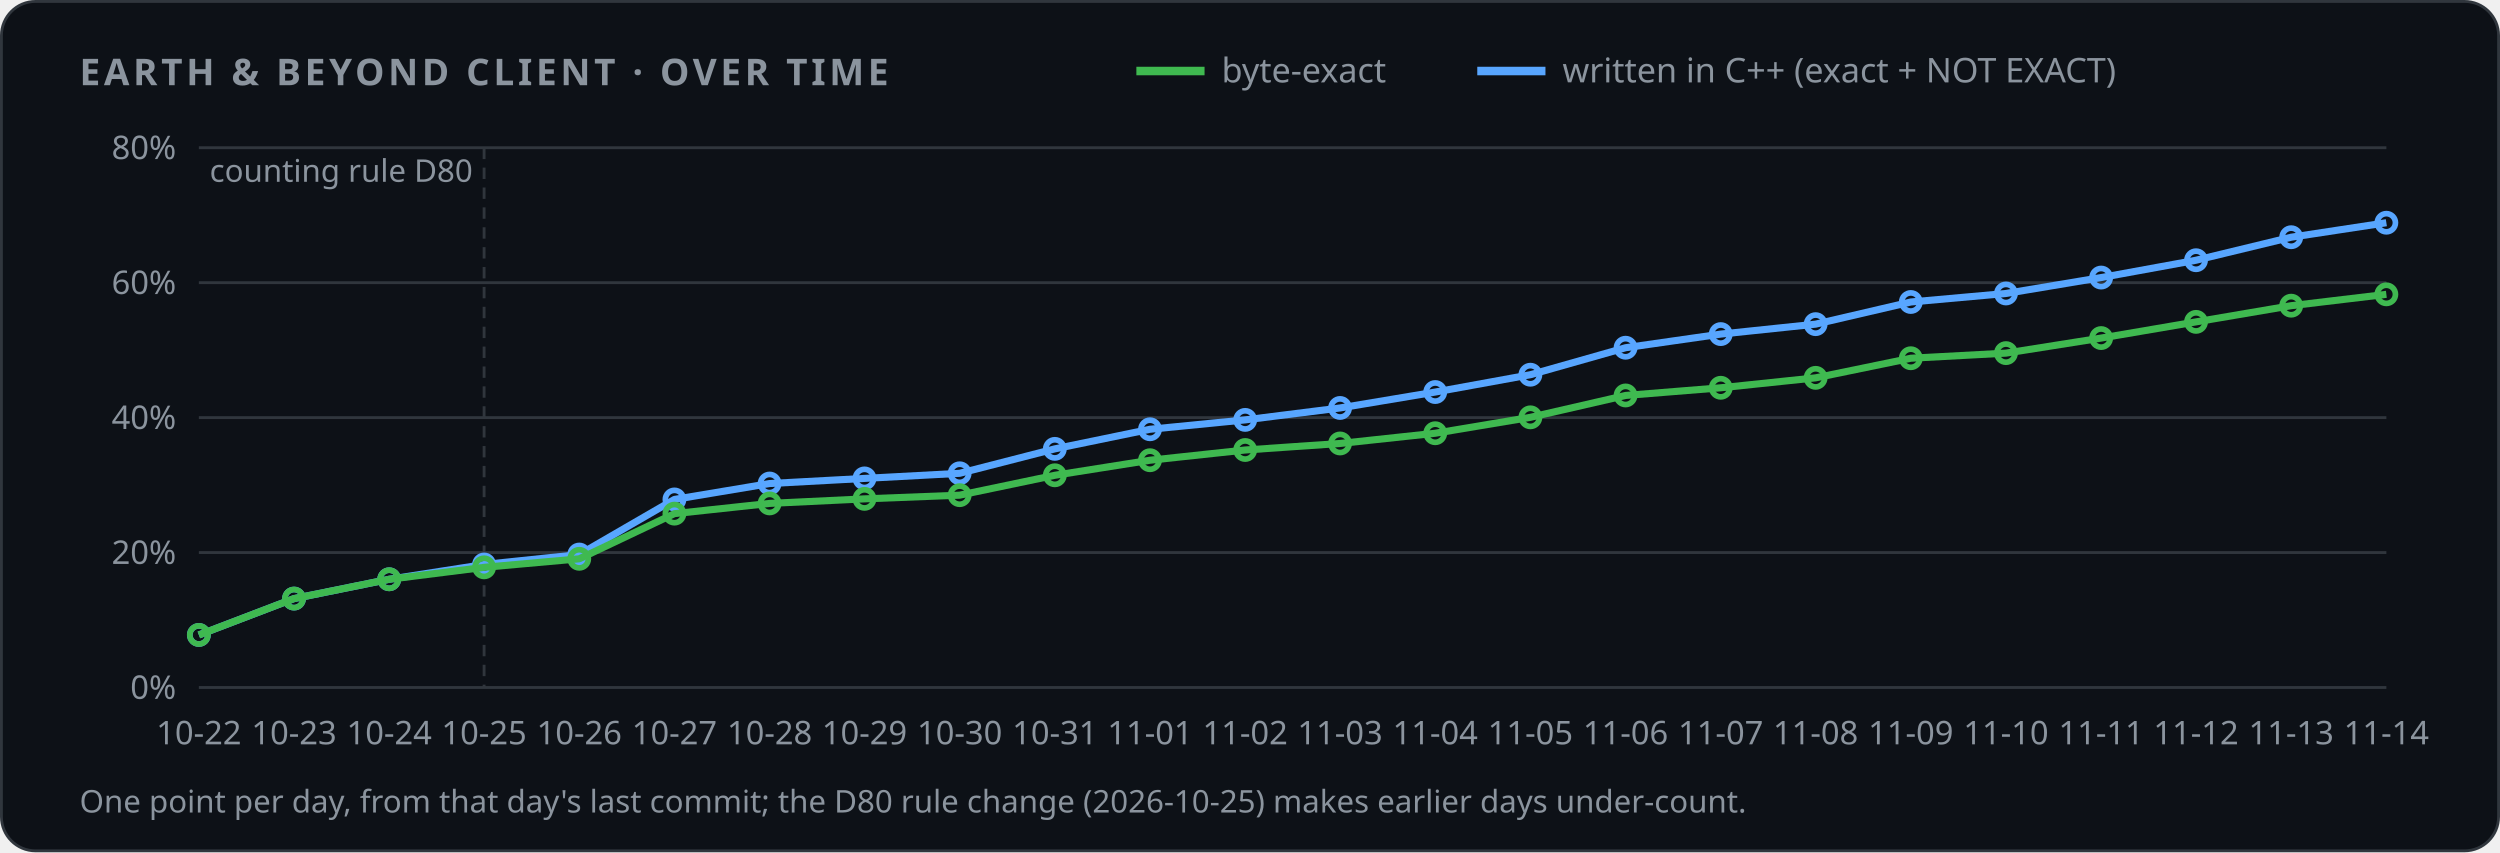
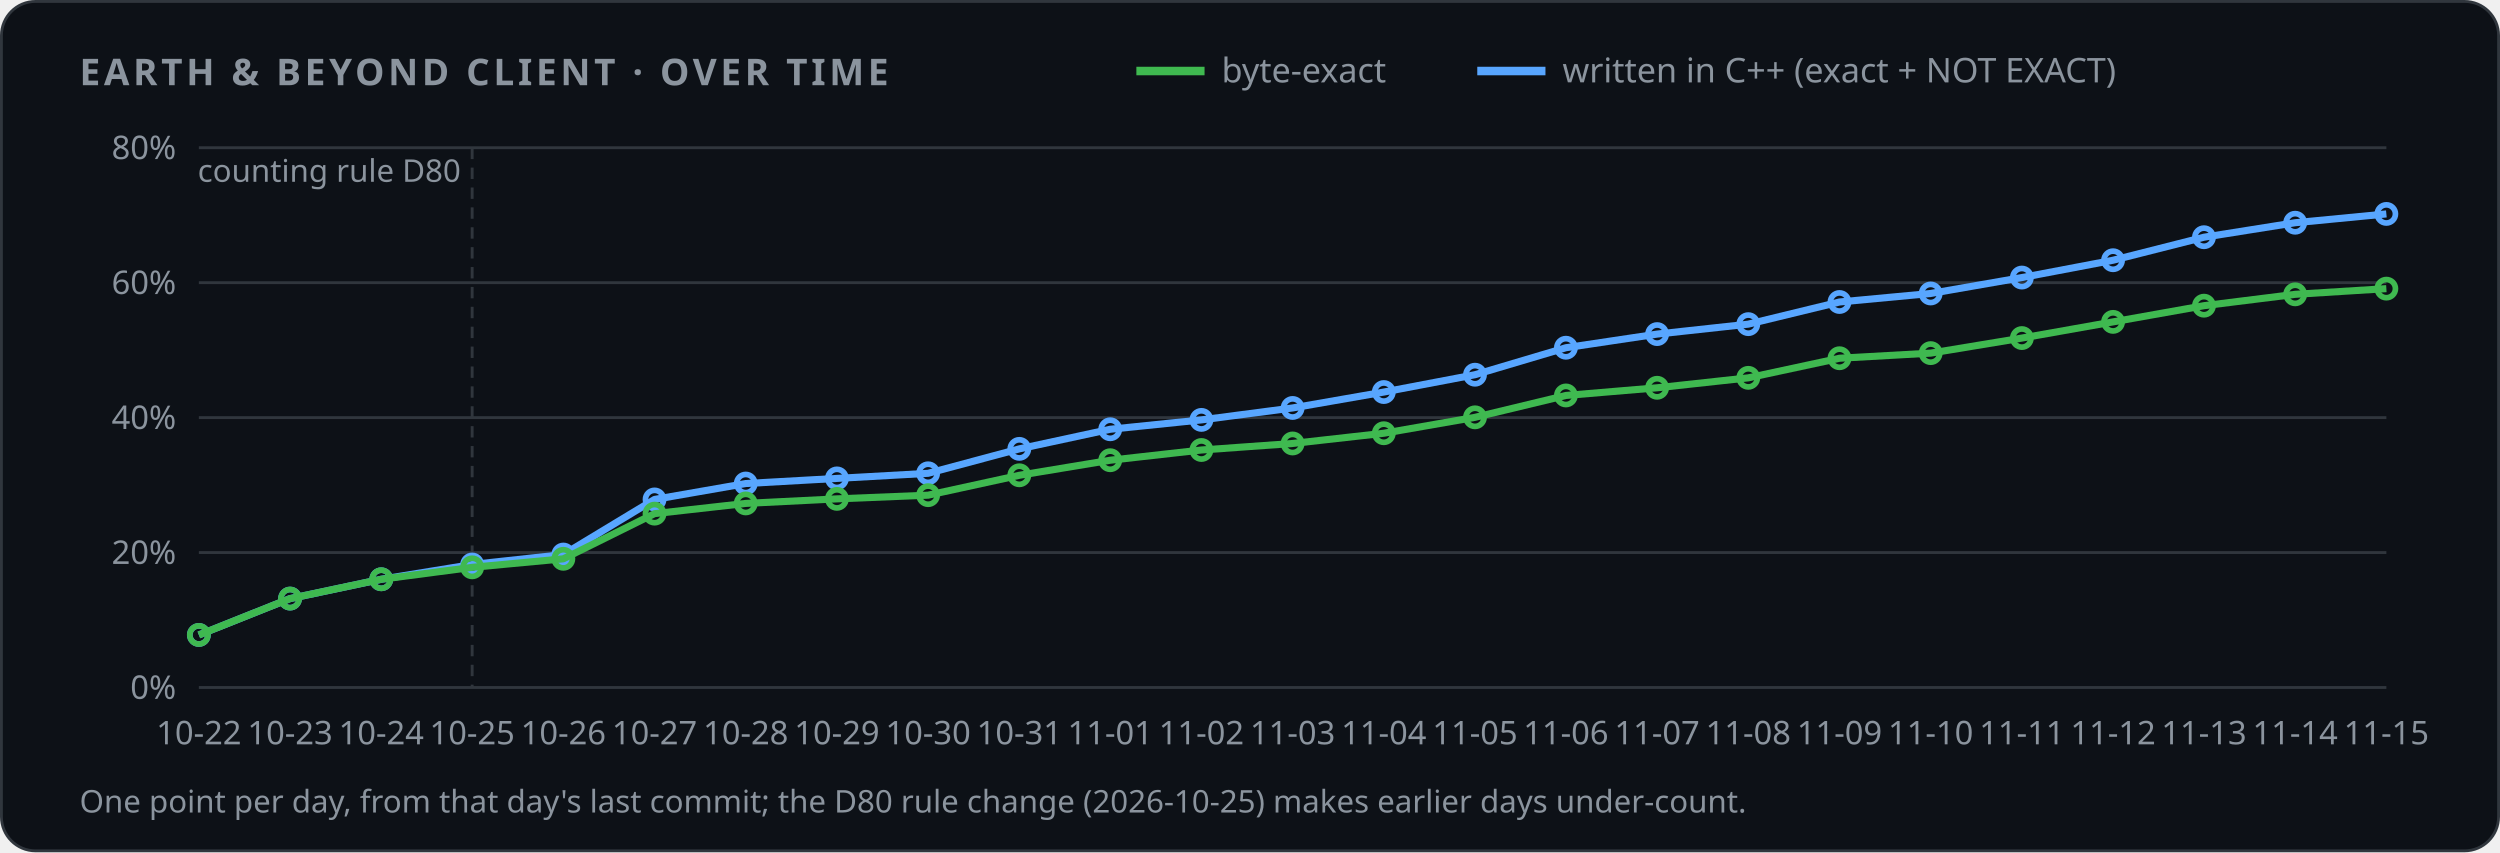
<svg xmlns="http://www.w3.org/2000/svg" width="880" height="300" viewBox="0 0 880 300" role="img" aria-labelledby="title desc">
  <style>
    .card { fill: #0d1117; stroke: #30363d; } .strong { fill: #f0f6fc; } .muted { fill: #8b949e; }
    .grid { stroke: #30363d; } .up { fill: #3fb950; } .down { fill: #f85149; }
    .s-exact { fill: #3fb950; } .s-notexact { fill: #d29922; } .s-stub { fill: #a371f7; }
    .s-third { fill: #238636; } .s-linker { fill: #1b4d2b; } .s-unattr { fill: #30363d; }
    .l-exact { stroke: #3fb950; } .l-written { stroke: #58a6ff; }
    @media (prefers-color-scheme: light) {
      .card { fill: #ffffff; stroke: #d0d7de; } .strong { fill: #1f2328; } .muted { fill: #59636e; }
      .grid { stroke: #d0d7de; } .up { fill: #1a7f37; } .down { fill: #cf222e; }
      .s-exact { fill: #1a7f37; } .s-third { fill: #4ac26b; } .s-linker { fill: #aceebb; } .s-unattr { fill: #d0d7de; }
      .l-exact { stroke: #1a7f37; } .l-written { stroke: #0969da; }
    }
  </style>
  <rect class="card" x="0.5" y="0.5" width="879" height="299" rx="12" />
  <g font-family="-apple-system,BlinkMacSystemFont,'Segoe UI','Noto Sans',Helvetica,Arial,sans-serif">
    <text x="28" y="30" class="muted" font-size="13" font-weight="600" letter-spacing="1.3">EARTH &amp; BEYOND CLIENT · OVER TIME</text>
    <line x1="400" x2="424" y1="25" y2="25" class="l-exact" stroke-width="3" />
    <text x="430" y="29" class="muted" font-size="12">byte-exact</text>
    <line x1="520" x2="544" y1="25" y2="25" class="l-written" stroke-width="3" />
    <text x="550" y="29" class="muted" font-size="12">written in C++ (exact + NOT EXACT)</text>
    <line x1="70" x2="840" y1="242.0" y2="242.0" class="grid" />
    <text x="62" y="246.0" class="muted" font-size="11.5" text-anchor="end">0%</text>
    <line x1="70" x2="840" y1="194.5" y2="194.5" class="grid" />
    <text x="62" y="198.5" class="muted" font-size="11.5" text-anchor="end">20%</text>
    <line x1="70" x2="840" y1="147.0" y2="147.0" class="grid" />
    <text x="62" y="151.0" class="muted" font-size="11.5" text-anchor="end">40%</text>
    <line x1="70" x2="840" y1="99.5" y2="99.5" class="grid" />
    <text x="62" y="103.5" class="muted" font-size="11.5" text-anchor="end">60%</text>
    <line x1="70" x2="840" y1="52.0" y2="52.0" class="grid" />
    <text x="62" y="56.0" class="muted" font-size="11.5" text-anchor="end">80%</text>
    <text x="70.0" y="262" class="muted" font-size="11.5" text-anchor="middle">10-22</text>
-     <text x="103.5" y="262" class="muted" font-size="11.5" text-anchor="middle">10-23</text>
-     <text x="137.0" y="262" class="muted" font-size="11.5" text-anchor="middle">10-24</text>
-     <text x="170.4" y="262" class="muted" font-size="11.5" text-anchor="middle">10-25</text>
-     <text x="203.9" y="262" class="muted" font-size="11.5" text-anchor="middle">10-26</text>
-     <text x="237.4" y="262" class="muted" font-size="11.5" text-anchor="middle">10-27</text>
-     <text x="270.9" y="262" class="muted" font-size="11.5" text-anchor="middle">10-28</text>
-     <text x="304.3" y="262" class="muted" font-size="11.5" text-anchor="middle">10-29</text>
-     <text x="337.8" y="262" class="muted" font-size="11.5" text-anchor="middle">10-30</text>
-     <text x="371.3" y="262" class="muted" font-size="11.5" text-anchor="middle">10-31</text>
-     <text x="404.8" y="262" class="muted" font-size="11.5" text-anchor="middle">11-01</text>
-     <text x="438.3" y="262" class="muted" font-size="11.5" text-anchor="middle">11-02</text>
-     <text x="471.7" y="262" class="muted" font-size="11.5" text-anchor="middle">11-03</text>
-     <text x="505.2" y="262" class="muted" font-size="11.5" text-anchor="middle">11-04</text>
-     <text x="538.7" y="262" class="muted" font-size="11.5" text-anchor="middle">11-05</text>
-     <text x="572.2" y="262" class="muted" font-size="11.5" text-anchor="middle">11-06</text>
-     <text x="605.7" y="262" class="muted" font-size="11.5" text-anchor="middle">11-07</text>
-     <text x="639.1" y="262" class="muted" font-size="11.5" text-anchor="middle">11-08</text>
-     <text x="672.6" y="262" class="muted" font-size="11.5" text-anchor="middle">11-09</text>
-     <text x="706.1" y="262" class="muted" font-size="11.5" text-anchor="middle">11-10</text>
-     <text x="739.6" y="262" class="muted" font-size="11.5" text-anchor="middle">11-11</text>
-     <text x="773.0" y="262" class="muted" font-size="11.5" text-anchor="middle">11-12</text>
-     <text x="806.5" y="262" class="muted" font-size="11.5" text-anchor="middle">11-13</text>
-     <text x="840.0" y="262" class="muted" font-size="11.5" text-anchor="middle">11-14</text>
-     <line x1="170.4" x2="170.4" y1="52" y2="242" class="grid" stroke-dasharray="4 3" />
-     <text x="166.4" y="64" class="muted" font-size="11" text-anchor="end">counting rule D80</text>
-     <polyline points="70.0,223.5 103.5,210.7 137.0,203.9 170.4,198.7 203.9,195.2 237.4,175.8 270.9,170.2 304.3,168.4 337.8,166.6 371.3,158.0 404.8,151.1 438.3,147.8 471.7,143.6 505.2,138.0 538.7,131.9 572.2,122.4 605.7,117.6 639.1,114.1 672.6,106.3 706.1,103.3 739.6,97.7 773.0,91.6 806.5,83.5 840.0,78.4" fill="none" class="l-written" stroke-width="2.5" stroke-linejoin="round" />
+     <text x="102.1" y="262" class="muted" font-size="11.5" text-anchor="middle">10-23</text>
+     <text x="134.2" y="262" class="muted" font-size="11.5" text-anchor="middle">10-24</text>
+     <text x="166.2" y="262" class="muted" font-size="11.5" text-anchor="middle">10-25</text>
+     <text x="198.3" y="262" class="muted" font-size="11.5" text-anchor="middle">10-26</text>
+     <text x="230.4" y="262" class="muted" font-size="11.5" text-anchor="middle">10-27</text>
+     <text x="262.5" y="262" class="muted" font-size="11.5" text-anchor="middle">10-28</text>
+     <text x="294.6" y="262" class="muted" font-size="11.5" text-anchor="middle">10-29</text>
+     <text x="326.7" y="262" class="muted" font-size="11.5" text-anchor="middle">10-30</text>
+     <text x="358.8" y="262" class="muted" font-size="11.5" text-anchor="middle">10-31</text>
+     <text x="390.8" y="262" class="muted" font-size="11.5" text-anchor="middle">11-01</text>
+     <text x="422.9" y="262" class="muted" font-size="11.5" text-anchor="middle">11-02</text>
+     <text x="455.0" y="262" class="muted" font-size="11.5" text-anchor="middle">11-03</text>
+     <text x="487.1" y="262" class="muted" font-size="11.5" text-anchor="middle">11-04</text>
+     <text x="519.2" y="262" class="muted" font-size="11.5" text-anchor="middle">11-05</text>
+     <text x="551.2" y="262" class="muted" font-size="11.5" text-anchor="middle">11-06</text>
+     <text x="583.3" y="262" class="muted" font-size="11.5" text-anchor="middle">11-07</text>
+     <text x="615.4" y="262" class="muted" font-size="11.5" text-anchor="middle">11-08</text>
+     <text x="647.5" y="262" class="muted" font-size="11.5" text-anchor="middle">11-09</text>
+     <text x="679.6" y="262" class="muted" font-size="11.5" text-anchor="middle">11-10</text>
+     <text x="711.7" y="262" class="muted" font-size="11.5" text-anchor="middle">11-11</text>
+     <text x="743.8" y="262" class="muted" font-size="11.5" text-anchor="middle">11-12</text>
+     <text x="775.8" y="262" class="muted" font-size="11.5" text-anchor="middle">11-13</text>
+     <text x="807.9" y="262" class="muted" font-size="11.5" text-anchor="middle">11-14</text>
+     <text x="840.0" y="262" class="muted" font-size="11.5" text-anchor="middle">11-15</text>
+     <line x1="166.2" x2="166.2" y1="52" y2="242" class="grid" stroke-dasharray="4 3" />
+     <text x="162.2" y="64" class="muted" font-size="11" text-anchor="end">counting rule D80</text>
+     <polyline points="70.0,223.5 102.1,210.7 134.2,203.9 166.2,198.7 198.3,195.2 230.4,175.8 262.5,170.2 294.6,168.4 326.7,166.6 358.8,158.0 390.8,151.1 422.9,147.8 455.0,143.6 487.1,138.0 519.2,131.9 551.2,122.4 583.3,117.6 615.4,114.1 647.5,106.3 679.6,103.3 711.7,97.7 743.8,91.6 775.8,83.5 807.9,78.4 840.0,75.3" fill="none" class="l-written" stroke-width="2.5" stroke-linejoin="round" />
    <circle cx="70.0" cy="223.5" r="3.2" class="l-written" fill="none" stroke-width="2" />
-     <circle cx="103.5" cy="210.7" r="3.2" class="l-written" fill="none" stroke-width="2" />
-     <circle cx="137.0" cy="203.9" r="3.2" class="l-written" fill="none" stroke-width="2" />
-     <circle cx="170.4" cy="198.7" r="3.2" class="l-written" fill="none" stroke-width="2" />
-     <circle cx="203.9" cy="195.2" r="3.2" class="l-written" fill="none" stroke-width="2" />
-     <circle cx="237.4" cy="175.8" r="3.2" class="l-written" fill="none" stroke-width="2" />
-     <circle cx="270.9" cy="170.2" r="3.2" class="l-written" fill="none" stroke-width="2" />
-     <circle cx="304.3" cy="168.4" r="3.2" class="l-written" fill="none" stroke-width="2" />
-     <circle cx="337.8" cy="166.6" r="3.2" class="l-written" fill="none" stroke-width="2" />
-     <circle cx="371.3" cy="158.0" r="3.2" class="l-written" fill="none" stroke-width="2" />
-     <circle cx="404.8" cy="151.1" r="3.2" class="l-written" fill="none" stroke-width="2" />
-     <circle cx="438.3" cy="147.8" r="3.2" class="l-written" fill="none" stroke-width="2" />
-     <circle cx="471.7" cy="143.6" r="3.2" class="l-written" fill="none" stroke-width="2" />
-     <circle cx="505.2" cy="138.0" r="3.2" class="l-written" fill="none" stroke-width="2" />
-     <circle cx="538.7" cy="131.9" r="3.2" class="l-written" fill="none" stroke-width="2" />
-     <circle cx="572.2" cy="122.4" r="3.2" class="l-written" fill="none" stroke-width="2" />
-     <circle cx="605.7" cy="117.6" r="3.2" class="l-written" fill="none" stroke-width="2" />
-     <circle cx="639.1" cy="114.1" r="3.2" class="l-written" fill="none" stroke-width="2" />
-     <circle cx="672.6" cy="106.3" r="3.2" class="l-written" fill="none" stroke-width="2" />
-     <circle cx="706.1" cy="103.3" r="3.2" class="l-written" fill="none" stroke-width="2" />
-     <circle cx="739.6" cy="97.7" r="3.2" class="l-written" fill="none" stroke-width="2" />
-     <circle cx="773.0" cy="91.6" r="3.2" class="l-written" fill="none" stroke-width="2" />
-     <circle cx="806.5" cy="83.5" r="3.2" class="l-written" fill="none" stroke-width="2" />
-     <circle cx="840.0" cy="78.4" r="3.2" class="l-written" fill="none" stroke-width="2" />
-     <polyline points="70.0,223.5 103.5,210.7 137.0,203.9 170.4,199.7 203.9,196.7 237.4,180.8 270.9,177.2 304.3,175.6 337.8,174.3 371.3,167.3 404.8,162.0 438.3,158.4 471.7,156.1 505.2,152.5 538.7,146.9 572.2,139.2 605.7,136.5 639.1,133.0 672.6,126.1 706.1,124.3 739.6,119.0 773.0,113.3 806.5,107.6 840.0,103.6" fill="none" class="l-exact" stroke-width="2.5" stroke-linejoin="round" />
+     <circle cx="102.1" cy="210.7" r="3.2" class="l-written" fill="none" stroke-width="2" />
+     <circle cx="134.2" cy="203.9" r="3.2" class="l-written" fill="none" stroke-width="2" />
+     <circle cx="166.2" cy="198.7" r="3.2" class="l-written" fill="none" stroke-width="2" />
+     <circle cx="198.3" cy="195.2" r="3.2" class="l-written" fill="none" stroke-width="2" />
+     <circle cx="230.4" cy="175.8" r="3.2" class="l-written" fill="none" stroke-width="2" />
+     <circle cx="262.5" cy="170.2" r="3.2" class="l-written" fill="none" stroke-width="2" />
+     <circle cx="294.6" cy="168.4" r="3.2" class="l-written" fill="none" stroke-width="2" />
+     <circle cx="326.7" cy="166.6" r="3.2" class="l-written" fill="none" stroke-width="2" />
+     <circle cx="358.8" cy="158.0" r="3.2" class="l-written" fill="none" stroke-width="2" />
+     <circle cx="390.8" cy="151.1" r="3.2" class="l-written" fill="none" stroke-width="2" />
+     <circle cx="422.9" cy="147.8" r="3.2" class="l-written" fill="none" stroke-width="2" />
+     <circle cx="455.0" cy="143.6" r="3.2" class="l-written" fill="none" stroke-width="2" />
+     <circle cx="487.1" cy="138.0" r="3.2" class="l-written" fill="none" stroke-width="2" />
+     <circle cx="519.2" cy="131.9" r="3.2" class="l-written" fill="none" stroke-width="2" />
+     <circle cx="551.2" cy="122.4" r="3.2" class="l-written" fill="none" stroke-width="2" />
+     <circle cx="583.3" cy="117.6" r="3.2" class="l-written" fill="none" stroke-width="2" />
+     <circle cx="615.4" cy="114.1" r="3.2" class="l-written" fill="none" stroke-width="2" />
+     <circle cx="647.5" cy="106.3" r="3.2" class="l-written" fill="none" stroke-width="2" />
+     <circle cx="679.6" cy="103.3" r="3.2" class="l-written" fill="none" stroke-width="2" />
+     <circle cx="711.7" cy="97.7" r="3.2" class="l-written" fill="none" stroke-width="2" />
+     <circle cx="743.8" cy="91.6" r="3.2" class="l-written" fill="none" stroke-width="2" />
+     <circle cx="775.8" cy="83.5" r="3.2" class="l-written" fill="none" stroke-width="2" />
+     <circle cx="807.9" cy="78.4" r="3.2" class="l-written" fill="none" stroke-width="2" />
+     <circle cx="840.0" cy="75.3" r="3.2" class="l-written" fill="none" stroke-width="2" />
+     <polyline points="70.0,223.5 102.1,210.7 134.2,203.9 166.2,199.7 198.3,196.7 230.4,180.8 262.5,177.2 294.6,175.6 326.7,174.3 358.8,167.3 390.8,162.0 422.9,158.4 455.0,156.1 487.1,152.5 519.2,146.9 551.2,139.2 583.3,136.5 615.4,133.0 647.5,126.1 679.6,124.3 711.7,119.0 743.8,113.3 775.8,107.6 807.9,103.6 840.0,101.6" fill="none" class="l-exact" stroke-width="2.5" stroke-linejoin="round" />
    <circle cx="70.0" cy="223.5" r="3.2" class="l-exact" fill="none" stroke-width="2" />
-     <circle cx="103.5" cy="210.7" r="3.2" class="l-exact" fill="none" stroke-width="2" />
-     <circle cx="137.0" cy="203.9" r="3.2" class="l-exact" fill="none" stroke-width="2" />
-     <circle cx="170.4" cy="199.7" r="3.2" class="l-exact" fill="none" stroke-width="2" />
-     <circle cx="203.9" cy="196.7" r="3.2" class="l-exact" fill="none" stroke-width="2" />
-     <circle cx="237.4" cy="180.8" r="3.2" class="l-exact" fill="none" stroke-width="2" />
-     <circle cx="270.9" cy="177.2" r="3.2" class="l-exact" fill="none" stroke-width="2" />
-     <circle cx="304.3" cy="175.6" r="3.2" class="l-exact" fill="none" stroke-width="2" />
-     <circle cx="337.8" cy="174.3" r="3.2" class="l-exact" fill="none" stroke-width="2" />
-     <circle cx="371.3" cy="167.3" r="3.2" class="l-exact" fill="none" stroke-width="2" />
-     <circle cx="404.8" cy="162.0" r="3.2" class="l-exact" fill="none" stroke-width="2" />
-     <circle cx="438.3" cy="158.4" r="3.2" class="l-exact" fill="none" stroke-width="2" />
-     <circle cx="471.7" cy="156.1" r="3.2" class="l-exact" fill="none" stroke-width="2" />
-     <circle cx="505.2" cy="152.5" r="3.2" class="l-exact" fill="none" stroke-width="2" />
-     <circle cx="538.7" cy="146.9" r="3.2" class="l-exact" fill="none" stroke-width="2" />
-     <circle cx="572.2" cy="139.2" r="3.2" class="l-exact" fill="none" stroke-width="2" />
-     <circle cx="605.7" cy="136.5" r="3.2" class="l-exact" fill="none" stroke-width="2" />
-     <circle cx="639.1" cy="133.0" r="3.2" class="l-exact" fill="none" stroke-width="2" />
-     <circle cx="672.6" cy="126.1" r="3.2" class="l-exact" fill="none" stroke-width="2" />
-     <circle cx="706.1" cy="124.3" r="3.2" class="l-exact" fill="none" stroke-width="2" />
-     <circle cx="739.6" cy="119.0" r="3.2" class="l-exact" fill="none" stroke-width="2" />
-     <circle cx="773.0" cy="113.3" r="3.2" class="l-exact" fill="none" stroke-width="2" />
-     <circle cx="806.5" cy="107.6" r="3.2" class="l-exact" fill="none" stroke-width="2" />
-     <circle cx="840.0" cy="103.6" r="3.2" class="l-exact" fill="none" stroke-width="2" />
+     <circle cx="102.1" cy="210.7" r="3.2" class="l-exact" fill="none" stroke-width="2" />
+     <circle cx="134.2" cy="203.9" r="3.2" class="l-exact" fill="none" stroke-width="2" />
+     <circle cx="166.2" cy="199.7" r="3.2" class="l-exact" fill="none" stroke-width="2" />
+     <circle cx="198.3" cy="196.7" r="3.2" class="l-exact" fill="none" stroke-width="2" />
+     <circle cx="230.4" cy="180.8" r="3.2" class="l-exact" fill="none" stroke-width="2" />
+     <circle cx="262.5" cy="177.2" r="3.2" class="l-exact" fill="none" stroke-width="2" />
+     <circle cx="294.6" cy="175.6" r="3.2" class="l-exact" fill="none" stroke-width="2" />
+     <circle cx="326.7" cy="174.3" r="3.2" class="l-exact" fill="none" stroke-width="2" />
+     <circle cx="358.8" cy="167.3" r="3.2" class="l-exact" fill="none" stroke-width="2" />
+     <circle cx="390.8" cy="162.0" r="3.2" class="l-exact" fill="none" stroke-width="2" />
+     <circle cx="422.9" cy="158.4" r="3.2" class="l-exact" fill="none" stroke-width="2" />
+     <circle cx="455.0" cy="156.1" r="3.2" class="l-exact" fill="none" stroke-width="2" />
+     <circle cx="487.1" cy="152.5" r="3.2" class="l-exact" fill="none" stroke-width="2" />
+     <circle cx="519.2" cy="146.9" r="3.2" class="l-exact" fill="none" stroke-width="2" />
+     <circle cx="551.2" cy="139.2" r="3.2" class="l-exact" fill="none" stroke-width="2" />
+     <circle cx="583.3" cy="136.5" r="3.2" class="l-exact" fill="none" stroke-width="2" />
+     <circle cx="615.4" cy="133.0" r="3.2" class="l-exact" fill="none" stroke-width="2" />
+     <circle cx="647.5" cy="126.1" r="3.2" class="l-exact" fill="none" stroke-width="2" />
+     <circle cx="679.6" cy="124.3" r="3.2" class="l-exact" fill="none" stroke-width="2" />
+     <circle cx="711.7" cy="119.0" r="3.2" class="l-exact" fill="none" stroke-width="2" />
+     <circle cx="743.8" cy="113.3" r="3.2" class="l-exact" fill="none" stroke-width="2" />
+     <circle cx="775.8" cy="107.6" r="3.2" class="l-exact" fill="none" stroke-width="2" />
+     <circle cx="807.9" cy="103.6" r="3.2" class="l-exact" fill="none" stroke-width="2" />
+     <circle cx="840.0" cy="101.6" r="3.2" class="l-exact" fill="none" stroke-width="2" />
    <text x="28" y="286" class="muted" font-size="11">One point per day, from that day's last commit; the D80 rule change (2026-10-25) makes earlier days under-count.</text>
  </g>
</svg>
